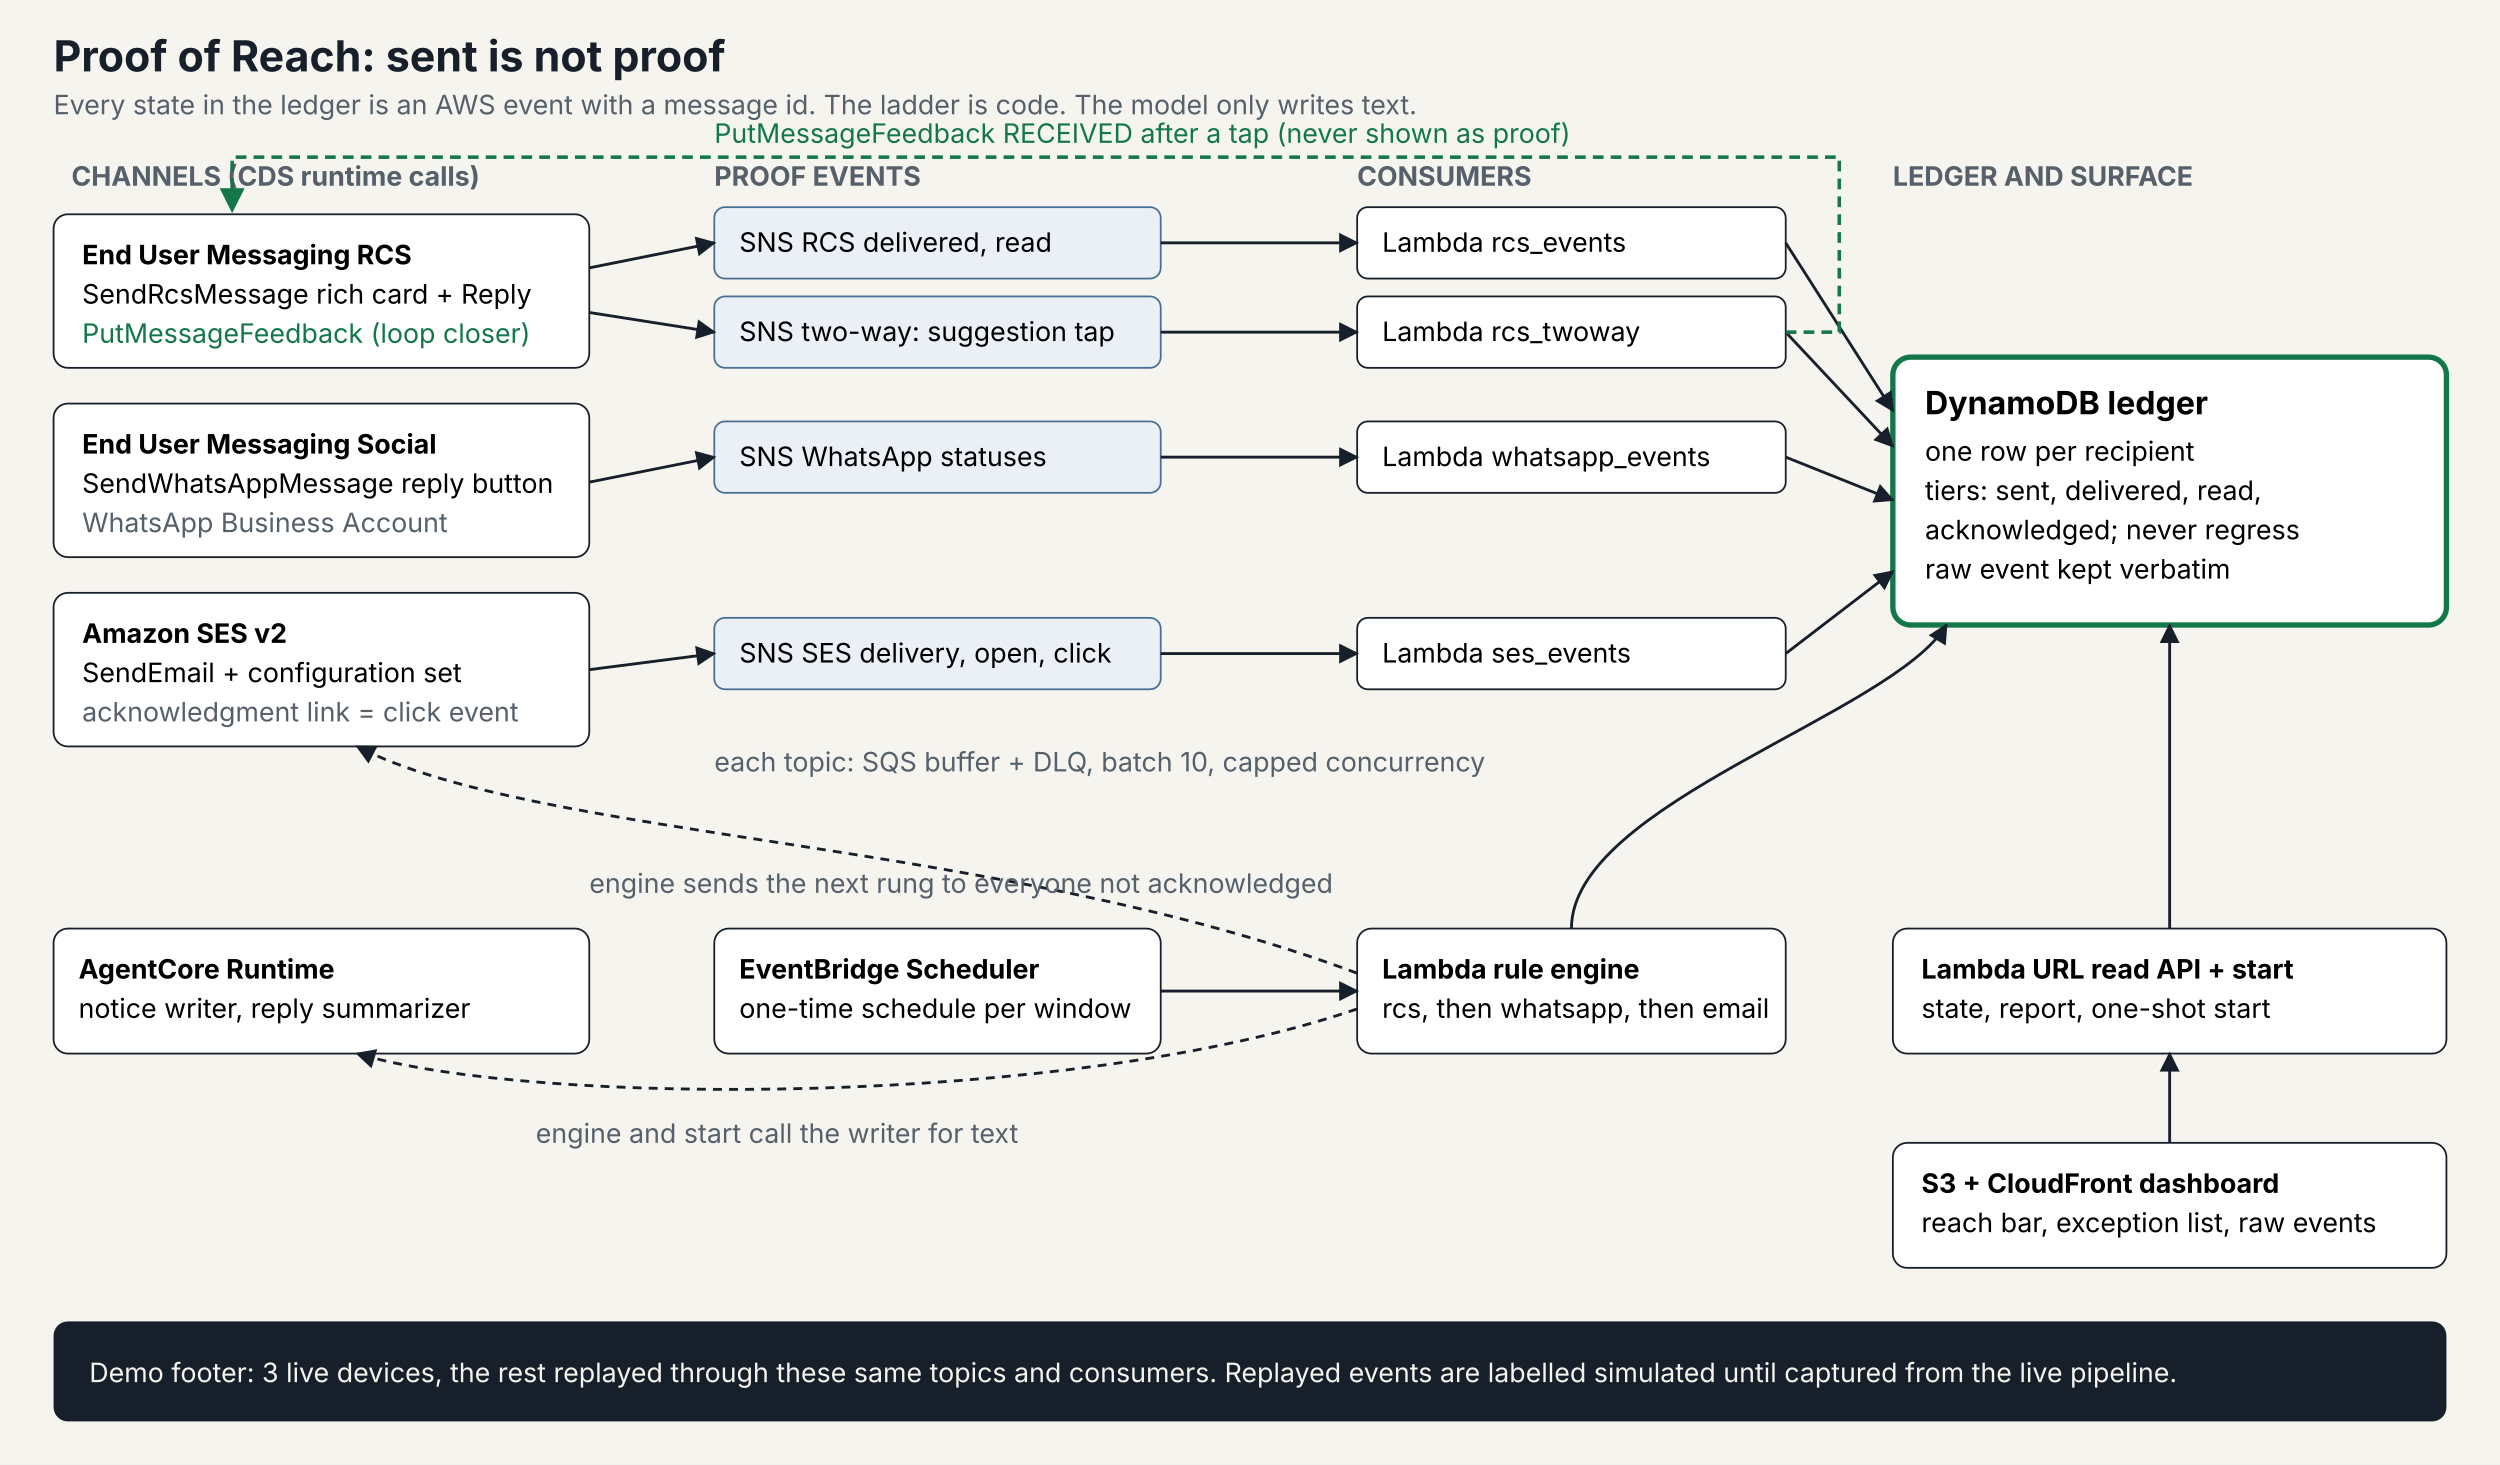
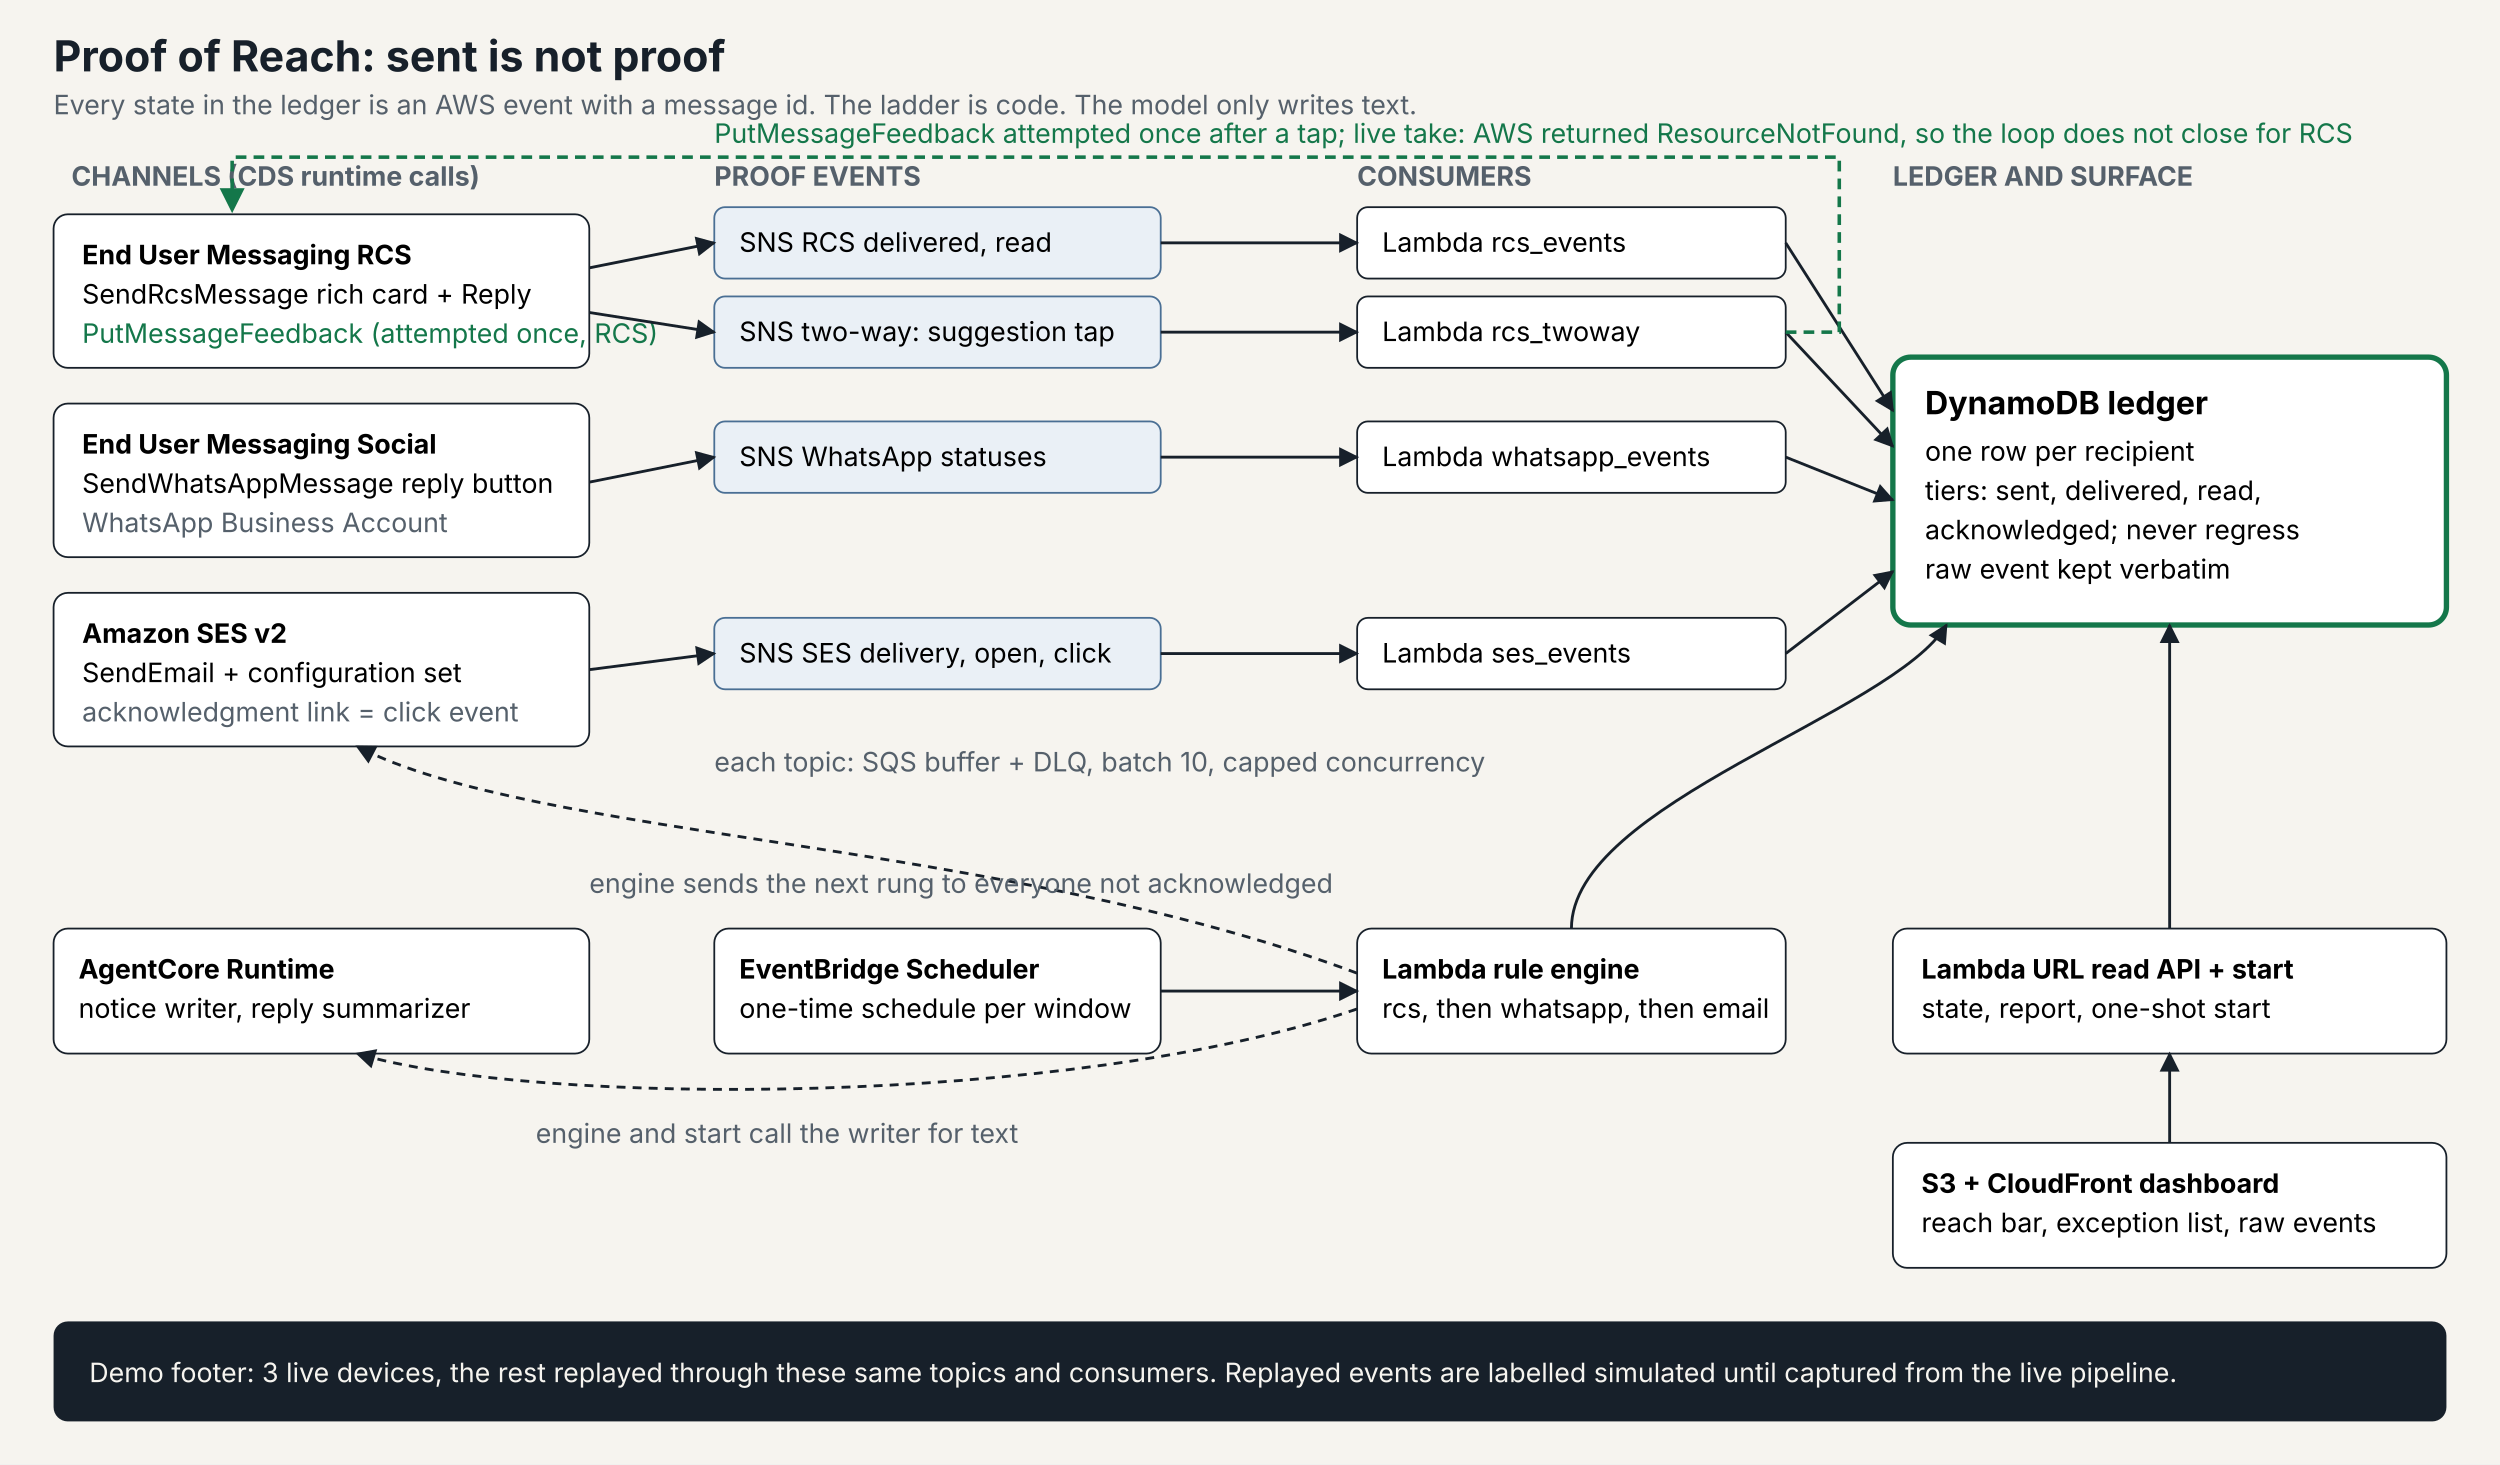
<svg xmlns="http://www.w3.org/2000/svg" viewBox="0 0 1400 820" font-family="Inter, system-ui, sans-serif" font-size="15">
  <defs>
    <marker id="a" viewBox="0 0 10 10" refX="9" refY="5" markerWidth="7" markerHeight="7" orient="auto-start-reverse">
      <path d="M0 0L10 5L0 10z" fill="#17202a" />
    </marker>
    <marker id="g" viewBox="0 0 10 10" refX="9" refY="5" markerWidth="7" markerHeight="7" orient="auto-start-reverse">
      <path d="M0 0L10 5L0 10z" fill="#14774a" />
    </marker>
  </defs>
  <rect width="1400" height="820" fill="#f6f4ef" />
  <text x="30" y="40" font-size="24" font-weight="700" fill="#17202a">Proof of Reach: sent is not proof</text>
  <text x="30" y="64" fill="#55606b">Every state in the ledger is an AWS event with a message id. The ladder is code. The model only writes text.</text>
  <text x="40" y="104" font-weight="700" fill="#55606b">CHANNELS (CDS runtime calls)</text>
  <text x="400" y="104" font-weight="700" fill="#55606b">PROOF EVENTS</text>
  <text x="760" y="104" font-weight="700" fill="#55606b">CONSUMERS</text>
  <text x="1060" y="104" font-weight="700" fill="#55606b">LEDGER AND SURFACE</text>
  <g stroke="#17202a" fill="#fff">
    <rect x="30" y="120" width="300" height="86" rx="8" />
    <rect x="30" y="226" width="300" height="86" rx="8" />
    <rect x="30" y="332" width="300" height="86" rx="8" />
  </g>
  <text x="46" y="148" font-weight="700">End User Messaging RCS</text>
  <text x="46" y="170">SendRcsMessage  rich card + Reply</text>
-   <text x="46" y="192" fill="#14774a">PutMessageFeedback  (loop closer)</text>
+   <text x="46" y="192" fill="#14774a">PutMessageFeedback  (attempted once, RCS)</text>
  <text x="46" y="254" font-weight="700">End User Messaging Social</text>
  <text x="46" y="276">SendWhatsAppMessage  reply button</text>
  <text x="46" y="298" fill="#55606b">WhatsApp Business Account</text>
  <text x="46" y="360" font-weight="700">Amazon SES v2</text>
  <text x="46" y="382">SendEmail  + configuration set</text>
  <text x="46" y="404" fill="#55606b">acknowledgment link = click event</text>
  <g stroke="#4a6f94" fill="#eaf0f6">
    <rect x="400" y="116" width="250" height="40" rx="6" />
    <rect x="400" y="166" width="250" height="40" rx="6" />
    <rect x="400" y="236" width="250" height="40" rx="6" />
    <rect x="400" y="346" width="250" height="40" rx="6" />
  </g>
  <text x="414" y="141">SNS  RCS delivered, read</text>
  <text x="414" y="191">SNS  two-way: suggestion tap</text>
  <text x="414" y="261">SNS  WhatsApp statuses</text>
  <text x="414" y="371">SNS  SES delivery, open, click</text>
  <text x="400" y="432" fill="#55606b">each topic: SQS buffer + DLQ, batch 10, capped concurrency</text>
  <g stroke="#17202a" fill="#fff">
    <rect x="760" y="116" width="240" height="40" rx="6" />
    <rect x="760" y="166" width="240" height="40" rx="6" />
    <rect x="760" y="236" width="240" height="40" rx="6" />
    <rect x="760" y="346" width="240" height="40" rx="6" />
  </g>
  <text x="774" y="141">Lambda  rcs_events</text>
  <text x="774" y="191">Lambda  rcs_twoway</text>
  <text x="774" y="261">Lambda  whatsapp_events</text>
  <text x="774" y="371">Lambda  ses_events</text>
  <rect x="1060" y="200" width="310" height="150" rx="10" fill="#fff" stroke="#14774a" stroke-width="3" />
  <text x="1078" y="232" font-weight="700" font-size="18">DynamoDB ledger</text>
  <text x="1078" y="258">one row per recipient</text>
  <text x="1078" y="280">tiers: sent, delivered, read,</text>
  <text x="1078" y="302">acknowledged; never regress</text>
  <text x="1078" y="324">raw event kept verbatim</text>
  <g stroke="#17202a" fill="#fff">
    <rect x="400" y="520" width="250" height="70" rx="8" />
    <rect x="760" y="520" width="240" height="70" rx="8" />
    <rect x="30" y="520" width="300" height="70" rx="8" />
  </g>
  <text x="414" y="548" font-weight="700">EventBridge Scheduler</text>
  <text x="414" y="570">one-time schedule per window</text>
  <text x="774" y="548" font-weight="700">Lambda  rule engine</text>
  <text x="774" y="570">rcs, then whatsapp, then email</text>
  <text x="44" y="548" font-weight="700">AgentCore Runtime</text>
  <text x="44" y="570">notice writer, reply summarizer</text>
  <g stroke="#17202a" fill="#fff">
    <rect x="1060" y="520" width="310" height="70" rx="8" />
    <rect x="1060" y="640" width="310" height="70" rx="8" />
  </g>
  <text x="1076" y="548" font-weight="700">Lambda URL  read API + start</text>
  <text x="1076" y="570">state, report, one-shot start</text>
  <text x="1076" y="668" font-weight="700">S3 + CloudFront  dashboard</text>
  <text x="1076" y="690">reach bar, exception list, raw events</text>
  <g stroke="#17202a" stroke-width="1.6" fill="none" marker-end="url(#a)">
    <path d="M330 150 L400 136" />
    <path d="M330 175 L400 186" />
    <path d="M330 270 L400 256" />
    <path d="M330 375 L400 366" />
    <path d="M650 136 L760 136" />
    <path d="M650 186 L760 186" />
    <path d="M650 256 L760 256" />
    <path d="M650 366 L760 366" />
    <path d="M1000 136 L1060 230" />
    <path d="M1000 186 L1060 250" />
    <path d="M1000 256 L1060 280" />
    <path d="M1000 366 L1060 320" />
    <path d="M650 555 L760 555" />
    <path d="M1215 520 L1215 350" />
    <path d="M1215 640 L1215 590" />
  </g>
  <g stroke="#17202a" stroke-width="1.6" fill="none" marker-end="url(#a)">
    <path d="M880 520 C 880 450, 1060 400, 1090 350" />
    <path d="M760 545 C 560 470, 300 470, 200 418" stroke-dasharray="5 4" />
    <path d="M760 565 C 600 620, 300 620, 200 590" stroke-dasharray="5 4" />
  </g>
  <text x="330" y="500" fill="#55606b">engine sends the next rung to everyone not acknowledged</text>
  <text x="300" y="640" fill="#55606b">engine and start call the writer for text</text>
  <path d="M1000 186 L1030 186 L1030 88 L130 88 L130 118" stroke="#14774a" stroke-width="2" fill="none" stroke-dasharray="6 4" marker-end="url(#g)" />
-   <text x="400" y="80" fill="#14774a">PutMessageFeedback RECEIVED after a tap (never shown as proof)</text>
+   <text x="400" y="80" fill="#14774a">PutMessageFeedback attempted once after a tap; live take: AWS returned ResourceNotFound, so the loop does not close for RCS</text>
  <rect x="30" y="740" width="1340" height="56" rx="8" fill="#17202a" />
  <text x="50" y="774" fill="#f6f4ef">Demo footer: 3 live devices, the rest replayed through these same topics and consumers. Replayed events are labelled simulated until captured from the live pipeline.</text>
</svg>
